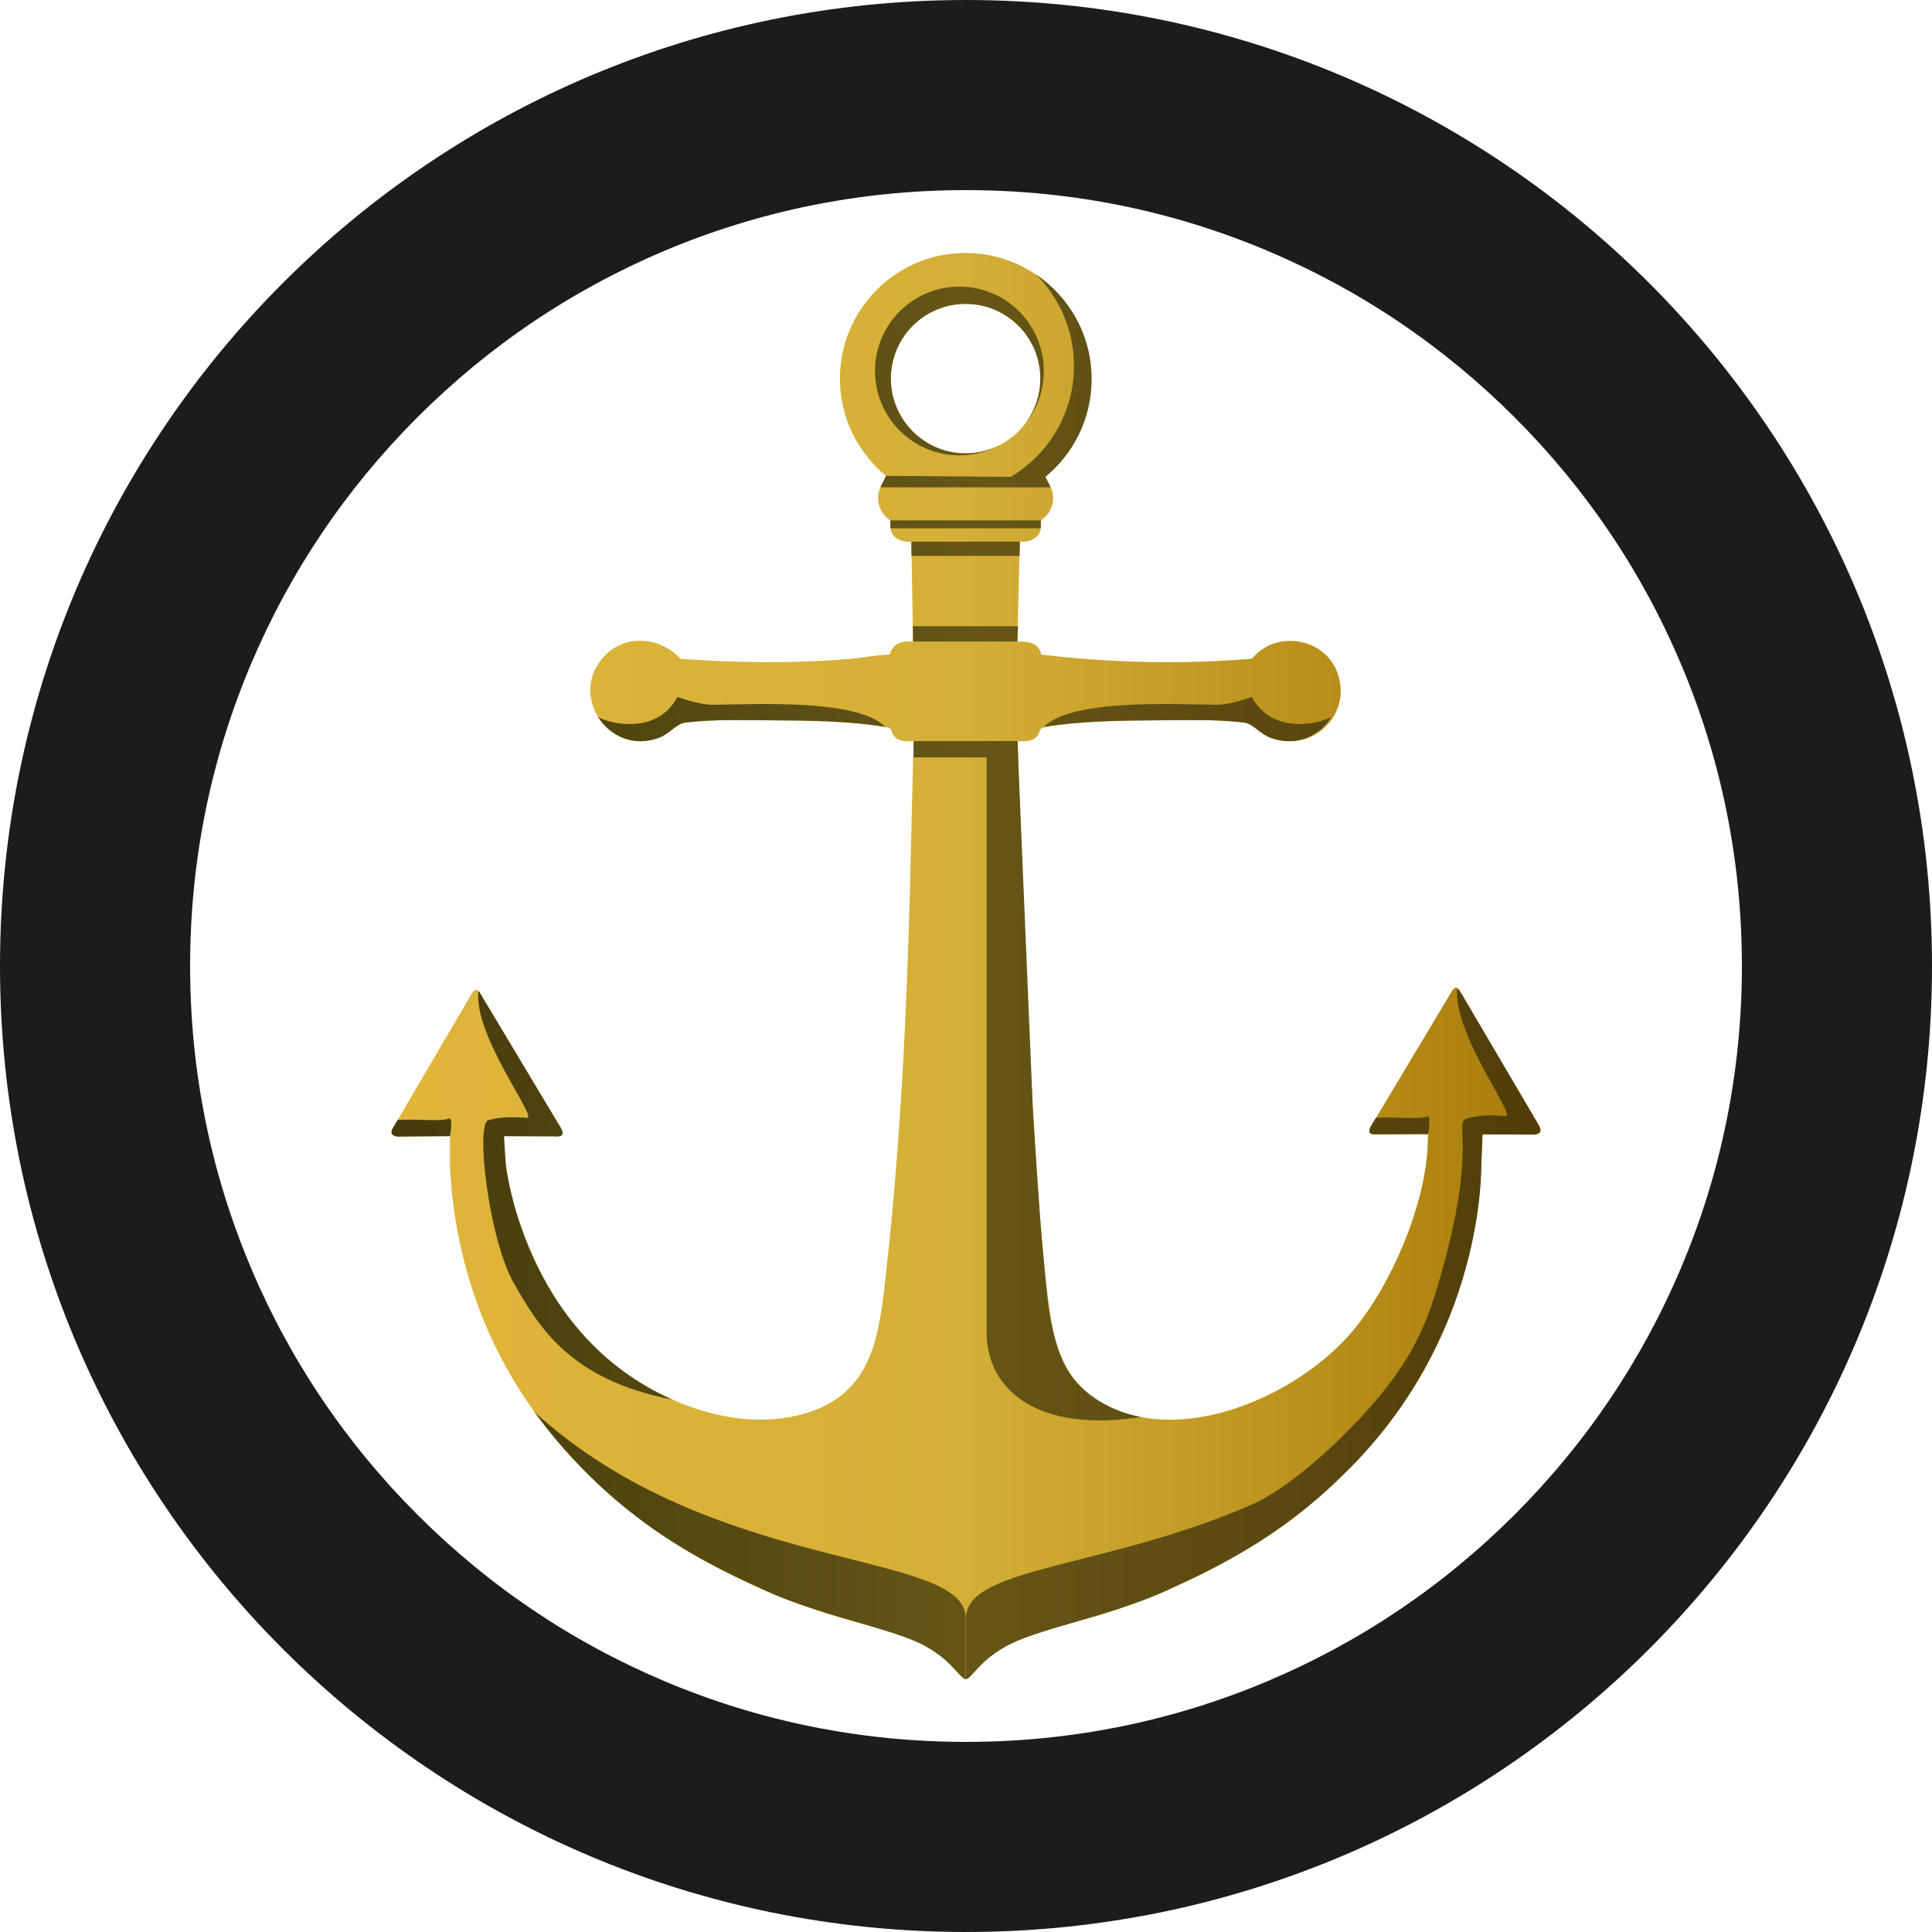
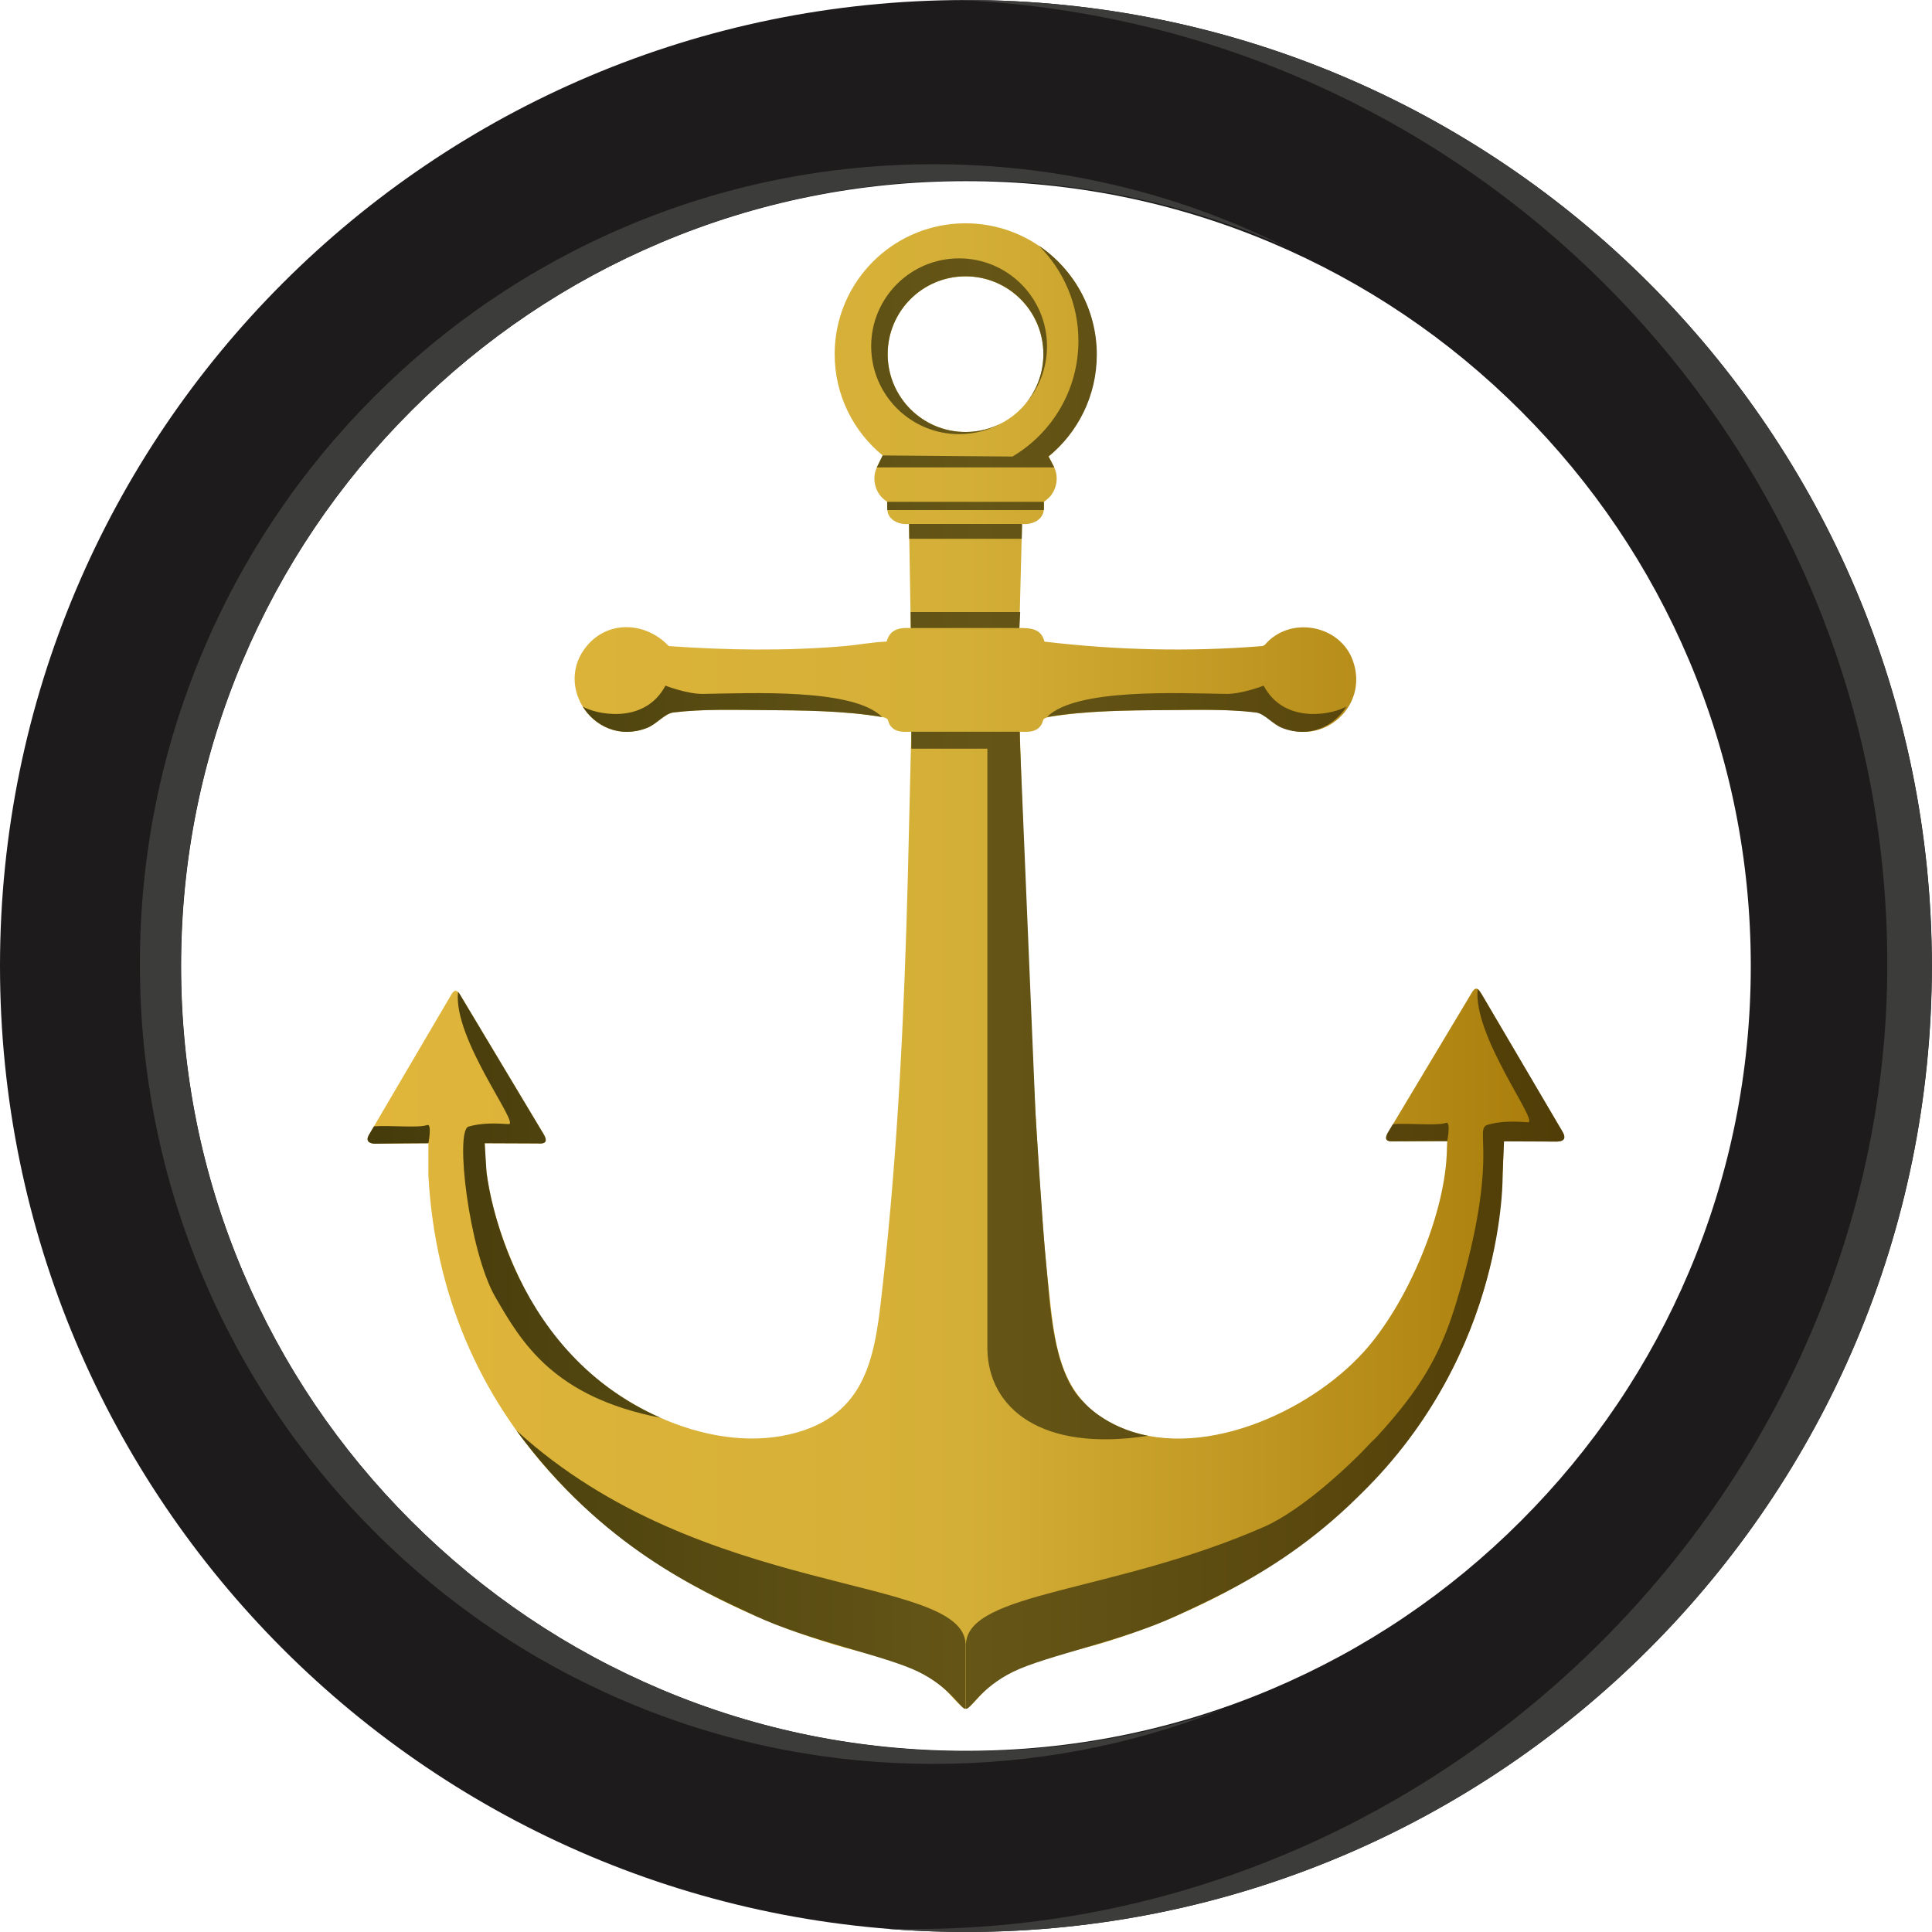
- <svg xmlns="http://www.w3.org/2000/svg" id="Ebene_2" data-name="Ebene 2" viewBox="0 0 1000 1000">
-   <rect width="1000" height="1000" fill="#ffffff" />
+ <svg xmlns="http://www.w3.org/2000/svg" id="Ebene_2" data-name="Ebene 2" viewBox="0 0 960 960.05">
+   <rect width="960" height="960.05" fill="#ffffff" />
  <defs>
    <style>
      .cls-1 {
+         fill: #1d1b1b;
+       }
+ 
+       .cls-2 {
        fill: url(#Unbenannter_Verlauf_3);
      }

-       .cls-2 {
-         fill: #1d1b1b;
-         stroke: #1d1b1b;
-         stroke-miterlimit: 10;
-         stroke-width: 20px;
+       .cls-3 {
+         fill: #3c3c3b;
      }

-       .cls-3 {
+       .cls-4 {
        fill: url(#Unbenannter_Verlauf_141);
      }
    </style>
-     <linearGradient id="Unbenannter_Verlauf_3" data-name="Unbenannter Verlauf 3" x1="202.66" y1="500.01" x2="797.33" y2="500.01" gradientUnits="userSpaceOnUse">
+     <linearGradient id="Unbenannter_Verlauf_3" data-name="Unbenannter Verlauf 3" x1="182.66" y1="480.03" x2="777.33" y2="480.03" gradientUnits="userSpaceOnUse">
      <stop offset="0" stop-color="#e0b53a" />
      <stop offset=".5" stop-color="#d4af37" />
      <stop offset="1" stop-color="#a97c0a" />
    </linearGradient>
-     <linearGradient id="Unbenannter_Verlauf_141" data-name="Unbenannter Verlauf 141" x1="202.64" y1="505.59" x2="797.35" y2="505.59" gradientUnits="userSpaceOnUse">
+     <linearGradient id="Unbenannter_Verlauf_141" data-name="Unbenannter Verlauf 141" x1="182.64" y1="485.62" x2="777.35" y2="485.62" gradientUnits="userSpaceOnUse">
      <stop offset="0" stop-color="#453b0b" />
      <stop offset=".51" stop-color="#655617" />
      <stop offset="1" stop-color="#513d07" />
    </linearGradient>
  </defs>
  <g id="logo_2.0">
-     <path id="rahmen_dunkel" class="cls-2" d="M500,88.4c55.6,0,109.5,10.87,160.19,32.31,49,20.73,93.03,50.42,130.86,88.24,37.83,37.83,67.51,81.85,88.24,130.86,21.44,50.69,32.31,104.59,32.31,160.19s-10.87,109.5-32.31,160.19c-20.73,49-50.42,93.03-88.24,130.86-37.83,37.83-81.85,67.51-130.86,88.24-50.69,21.44-104.59,32.31-160.19,32.31s-109.5-10.87-160.19-32.31c-49-20.73-93.03-50.42-130.86-88.24-37.83-37.83-67.51-81.85-88.24-130.86-21.44-50.69-32.31-104.59-32.31-160.19s10.87-109.5,32.31-160.19c20.73-49,50.42-93.03,88.24-130.86,37.83-37.83,81.85-67.51,130.86-88.24,50.69-21.44,104.59-32.31,160.19-32.31M500,10C229.38,10,10,229.38,10,500s219.38,490,490,490,490-219.38,490-490S770.62,10,500,10h0Z" />
-     <path id="anker" class="cls-1" d="M796.77,583.05l-40.97-69.8c-1.58-2.84-3.04-2.43-4.41-.04l-41.89,69.91c-1.29,2.54-1.04,4.21,2.59,4l27.06-.11s-.12,3.97-.25,6.75c-1.47,31.41-20.1,74.6-41.11,97.87-27.55,30.54-82.64,55.25-122.64,36.97-29.58-13.53-31.05-41.7-34.22-70.17-8.45-76.15-14.18-274.84-14.18-274.84,3.63.08,7.57.44,10.13-2.64,2.19-2.64.23-3.95,4.4-4.67,18.56-3.15,39.57-3.32,58.39-3.45,14.73-.1,30.5-.59,45.29,1.17,3.88.47,5.36,3.16,8.45,5.18,21.54,14,47.42-7.08,38.86-30.92-6.48-18.04-31.55-22.41-43.81-7.76l-1.17.53c-36.07,2.9-72.34,2.07-108.28-2.22-1.57-6.3-6.43-6.76-12.46-6.76l1.32-51.71c4.25.52,9.74-1.47,10.66-6.08.32-1.6.21-4.89.21-4.89,0,0,2.24-1.68,3.05-2.63,3.5-4.15,4.36-10.05,1.86-14.94-1-1.97-1.24-2.7-2.54-5.05,14.54-11.92,23.71-30.51,23.71-50.79,0-33.96-26.04-61.84-59.25-64.76-.04-.02-.08-.02-.13-.02-1.85-.16-3.74-.24-5.65-.24-2.2,0-4.37.11-6.52.33-32.86,3.26-58.51,30.99-58.51,64.69,0,20.29,9.28,38.41,23.84,50.34-1.32,2.98-1.67,3.55-2.67,5.5-2.49,4.89-1.63,10.79,1.87,14.94.79.95,3.04,2.63,3.04,2.63,0,0-.09,3.29.22,4.89.91,4.62,6.4,6.6,10.65,6.08l.88,51.71c-7.1-.34-10.49,1.45-12.02,6.75-7.01.24-13.94,1.64-20.91,2.24-29.08,2.49-58.3,2.05-87.35-.01-11-11.7-29.31-13.14-40.29-.56-17.66,20.2,3.63,51.2,29.37,41.28,4.94-1.91,8.85-7.2,13.25-7.74,14.6-1.77,30.19-1.26,44.72-1.17,19.07.12,40.17.26,58.96,3.45,4.18.71,2.22,2.03,4.41,4.67,2.55,3.08,6.5,2.72,10.12,2.64,0,0-1.14,49.15-1.72,71.74-1.75,67.47-4.94,135.79-12.46,203.1-3.57,31.9-6.24,62.9-42.42,73.3-41.56,11.96-91.69-12.68-118.1-44.39l-6.48-8.27c-16.35-24.16-29.35-58.24-30.57-84.26-.13-2.77-.24-6.75-.24-6.75l27.05.11c3.63.2,3.88-1.48,2.59-4l-41.89-69.91c-1.38-2.38-2.83-2.8-4.4.04l-40.98,69.8c-1.19,2.35-.57,3.9,2.83,4.2l26.83-.23-.02,2.64v13.29c6.51,119.97,91.12,199.64,200.98,233,17.85,5.42,39.37,8.62,54.03,20.86,3.8,3.18,6.68,7.5,10.52,10.48,1.21.95,1.61,1.04,2.82,0,3.85-2.96,6.7-7.32,10.52-10.49,15.6-12.93,39.78-16.32,58.82-22.3,103.59-32.53,186.64-110.03,195.59-223.06.6-7.6,1-22.84,1-22.84l-.02-2.64,26.83.23c3.4-.3,4.02-1.83,2.83-4.2ZM499.79,234.64c-21.37,0-38.68-17.31-38.68-38.68s17.31-38.67,38.68-38.67,38.68,17.31,38.68,38.67-17.32,38.68-38.68,38.68Z" />
-     <path id="schattierung" class="cls-3" d="M526.96,392.03l7.58,180.7s3.51,58.22,5.39,76.02,2.62,52.88,18.75,68.19c0,0,10.7,12.5,31.82,16.51-53.36,8.28-79.27-13.87-79.85-42.94v-298.49h16.31ZM460.85,269.37l.03,4.07h77.85l.02-4.07h-77.9ZM471.72,280.34l.09,7.36h55.92l.14-7.36h-56.16ZM523.47,850.71c16.4-8.04,54.29-15.25,81.33-27.91,27.03-12.65,75.65-33.77,118.44-92.01-6.02,5.5-12.44-4.33-22.21,6.24-9.77,10.57-33.85,33.3-52.94,41.67-74.88,32.82-147.05,32.18-148.09,58.22v32.14c2.14.75,7.07-10.32,23.47-18.36ZM739.15,587.01s2.02-10.24-.71-9.04c-4.22,1.53-18.93-.02-26.23.62l-2.41,3.97c-2.86,4.82.92,4.56,2.6,4.56,3.04-.09,26.76-.11,26.76-.11ZM754.31,511.48c-2.58,23.28,30.79,66.56,24.94,66.17s-13.09-.74-19.93,1.23,4.69,12.89-11.3,72.98c-12,45.07-21.24,62.63-78.21,116.35-.4,2.64,9.08,10.53,26.27-5.68,72.85-71,70.6-159.17,70.6-159.17l.7-16.21,26.1.11c4.58-.13,4.86-2.17,2.09-6.43l-38.92-66.14c-.56-.99-1.87-2.79-2.33-3.21ZM499.84,869.08v-32.14c-1.4-34.96-130.98-21.84-223.24-106.14,42.79,58.24,91.41,79.35,118.44,92.01,27.03,12.65,64.92,19.87,81.33,27.91s21.33,19.12,23.47,18.36ZM232.88,588.07s1.98-10.22-.75-9.01c-4.22,1.53-19.02-.01-26.32.63l-2.33,3.96c-2.67,4.24,1.73,4.65,2.63,4.65,3.04-.09,26.77-.23,26.77-.23ZM247.62,512.93c-2.58,23.28,30.96,66.03,25.12,65.64s-13.09-.74-19.93,1.23c-6.84,1.97.22,61.91,13.29,84.64,13.07,22.72,29.03,49.7,82.07,60.05-77.65-34.3-86.43-122.29-86.43-122.29l-.88-14.13,26.1.11c5.72.49,4.86-2.17,2.09-6.43l-39.72-66.29c-.56-.99-1.24-2.12-1.7-2.53ZM472.6,332.05h53.95l.41-7.93h-54.44l.08,7.93ZM472.85,392.03h54.11l-.21-8.43h-53.89v8.43ZM689.05,371.05c-6.07,9.85-18.35,15.91-31.85,10.7-4.94-1.91-8.85-7.2-13.25-7.74-14.6-1.77-30.19-1.26-44.72-1.17-19.07.12-40.17.26-58.96,3.45,14.16-14.44,65.69-11.83,88.96-11.49,7.84.12,18.7-4.1,18.7-4.1,10.66,20.01,35.53,13.89,41.12,10.35ZM350.67,360.7s10.85,4.22,18.7,4.1c23.26-.34,74.8-2.95,88.96,11.49-18.79-3.19-39.89-3.33-58.96-3.45-14.53-.09-30.12-.6-44.72,1.17-4.39.54-8.3,5.84-13.25,7.74-13.5,5.21-25.78-.85-31.85-10.7,5.59,3.54,30.46,9.66,41.12-10.35ZM541.12,246.99h-.3l-17.72-.15-64.5-.54-2.88,5.93h88.14l-2.75-5.24ZM536.23,142.07c12.14,12.09,19.66,28.82,19.66,47.3,0,24.46-13.15,45.85-32.77,57.46l17.72.15c14.76-11.98,24.19-30.26,24.19-50.76,0-22.54-11.42-42.41-28.79-54.16ZM529.64,220.57c5.52-6.69,8.84-15.26,8.84-24.61,0-21.36-17.32-38.67-38.69-38.67s-38.68,17.31-38.68,38.67,17.32,38.68,38.68,38.68c6.57,0,12.76-1.64,18.18-4.53-6.32,3.56-13.61,5.59-21.38,5.59-24.13,0-43.68-19.55-43.68-43.68s19.55-43.66,43.68-43.66,43.68,19.55,43.68,43.66c0,10.92-4,20.9-10.63,28.55Z" />
+     <g id="rahmen_dunkel">
+       <path class="cls-1" d="M480,90.02c52.69,0,103.75,10.3,151.78,30.61,46.43,19.64,88.15,47.77,123.99,83.62s63.98,77.56,83.62,123.99c20.31,48.02,30.61,99.09,30.61,151.78s-10.3,103.75-30.61,151.78c-19.64,46.43-47.77,88.15-83.62,123.99-35.85,35.85-77.56,63.98-123.99,83.62-48.02,20.31-99.09,30.61-151.78,30.61s-103.75-10.3-151.78-30.61c-46.43-19.64-88.15-47.77-123.99-83.62-35.85-35.85-63.98-77.56-83.62-123.99-20.31-48.02-30.61-99.09-30.61-151.78s10.3-103.75,30.61-151.78c19.64-46.43,47.77-88.15,83.62-123.99,35.85-35.85,77.56-63.98,123.99-83.62,48.02-20.31,99.09-30.61,151.78-30.61M480,.02C214.9.02,0,214.93,0,480.02s214.9,480,480,480,480-214.9,480-480S745.1.02,480,.02h0Z" />
+     </g>
+     <g id="rahmen_schattierung">
+       <path class="cls-3" d="M204.46,203.98c35.93-35.86,77.77-64,124.33-83.66,48.19-20.34,99.41-30.65,152.24-30.65s104.04,10.31,152.24,30.65c2.1.89,4.18,1.79,6.25,2.71-7.27-3.65-14.67-7.07-22.18-10.27-48.56-20.68-100.17-31.16-153.39-31.16s-104.82,10.48-153.39,31.16c-46.95,19.99-89.13,48.63-125.38,85.12-36.27,36.51-64.74,79.02-84.63,126.35-20.59,49.01-31.04,101.1-31.04,154.83s10.45,105.81,31.04,154.83c19.89,47.33,48.36,89.84,84.63,126.35,36.24,36.49,78.42,65.13,125.38,85.12,48.56,20.68,100.17,31.16,153.39,31.16,49.49,0,97.58-9.06,143.12-26.96-40.41,13.74-82.68,20.68-126.03,20.68-52.83,0-104.04-10.31-152.24-30.65-46.57-19.66-88.4-47.8-124.33-83.66-35.94-35.85-64.15-77.6-83.85-124.06-20.38-48.09-30.72-99.19-30.72-151.9s10.33-103.81,30.72-151.9c19.7-46.46,47.91-88.21,83.85-124.06ZM204.46,203.98c35.93-35.86,77.77-64,124.33-83.66,48.19-20.34,99.41-30.65,152.24-30.65s104.04,10.31,152.24,30.65c2.1.89,4.18,1.79,6.25,2.71-7.27-3.65-14.67-7.07-22.18-10.27-48.56-20.68-100.17-31.16-153.39-31.16s-104.82,10.48-153.39,31.16c-46.95,19.99-89.13,48.63-125.38,85.12-36.27,36.51-64.74,79.02-84.63,126.35-20.59,49.01-31.04,101.1-31.04,154.83s10.45,105.81,31.04,154.83c19.89,47.33,48.36,89.84,84.63,126.35,36.24,36.49,78.42,65.13,125.38,85.12,48.56,20.68,100.17,31.16,153.39,31.16,49.49,0,97.58-9.06,143.12-26.96-40.41,13.74-82.68,20.68-126.03,20.68-52.83,0-104.04-10.31-152.24-30.65-46.57-19.66-88.4-47.8-124.33-83.66-35.94-35.85-64.15-77.6-83.85-124.06-20.38-48.09-30.72-99.19-30.72-151.9s10.33-103.81,30.72-151.9c19.7-46.46,47.91-88.21,83.85-124.06Z" />
+       <path class="cls-3" d="M479.91,0c-1.11,0-2.23,0-3.34.02,256.72,11.59,461.26,221.62,461.26,479.02s-216.55,479.53-483.66,479.53c-5.1,0-10.18-.08-15.24-.25,13.5,1.15,27.17,1.73,40.98,1.73,265.11,0,480.02-214.91,480.02-480.02S745.02,0,479.91,0Z" />
+     </g>
+     <path id="anker" class="cls-2" d="M776.77,563.07l-40.97-69.8c-1.58-2.84-3.04-2.43-4.41-.04l-41.89,69.91c-1.29,2.54-1.04,4.21,2.59,4l27.06-.11s-.12,3.97-.25,6.75c-1.47,31.41-20.1,74.6-41.11,97.87-27.55,30.54-82.64,55.25-122.64,36.97-29.58-13.53-31.05-41.7-34.22-70.17-8.45-76.15-14.18-274.84-14.18-274.84,3.63.08,7.57.44,10.13-2.64,2.19-2.64.23-3.95,4.4-4.67,18.56-3.15,39.57-3.32,58.39-3.45,14.73-.1,30.5-.59,45.29,1.17,3.88.47,5.36,3.16,8.45,5.18,21.54,14,47.42-7.08,38.86-30.92-6.48-18.04-31.55-22.41-43.81-7.76l-1.17.53c-36.07,2.9-72.34,2.07-108.28-2.22-1.57-6.3-6.43-6.76-12.46-6.76l1.32-51.71c4.25.52,9.74-1.47,10.66-6.08.32-1.6.21-4.89.21-4.89,0,0,2.24-1.68,3.05-2.63,3.5-4.15,4.36-10.05,1.86-14.94-1-1.97-1.24-2.7-2.54-5.05,14.54-11.92,23.71-30.51,23.71-50.79,0-33.96-26.04-61.84-59.25-64.76-.04-.02-.08-.02-.13-.02-1.85-.16-3.74-.24-5.65-.24-2.2,0-4.37.11-6.52.33-32.86,3.26-58.51,30.99-58.51,64.69,0,20.29,9.28,38.41,23.84,50.34-1.32,2.98-1.67,3.55-2.67,5.5-2.49,4.89-1.63,10.79,1.87,14.94.79.95,3.04,2.63,3.04,2.63,0,0-.09,3.29.22,4.89.91,4.62,6.4,6.6,10.65,6.08l.88,51.71c-7.1-.34-10.49,1.45-12.02,6.75-7.01.24-13.94,1.64-20.91,2.24-29.08,2.49-58.3,2.05-87.35-.01-11-11.7-29.31-13.14-40.29-.56-17.66,20.2,3.63,51.2,29.37,41.28,4.94-1.91,8.85-7.2,13.25-7.74,14.6-1.77,30.19-1.26,44.72-1.17,19.07.12,40.17.26,58.96,3.45,4.18.71,2.22,2.03,4.41,4.67,2.55,3.08,6.5,2.72,10.12,2.64,0,0-1.14,49.15-1.72,71.74-1.75,67.47-4.94,135.79-12.46,203.1-3.57,31.9-6.24,62.9-42.42,73.3-41.56,11.96-91.69-12.68-118.1-44.39l-6.48-8.27c-16.35-24.16-29.35-58.24-30.57-84.26-.13-2.77-.24-6.75-.24-6.75l27.05.11c3.63.2,3.88-1.48,2.59-4l-41.89-69.91c-1.38-2.38-2.83-2.8-4.4.04l-40.98,69.8c-1.19,2.35-.57,3.9,2.83,4.2l26.83-.23-.02,2.64v13.29c6.51,119.97,91.12,199.64,200.98,233,17.85,5.42,39.37,8.62,54.03,20.86,3.8,3.18,6.68,7.5,10.52,10.48,1.21.95,1.61,1.04,2.82,0,3.85-2.96,6.7-7.32,10.52-10.49,15.6-12.93,39.78-16.32,58.82-22.3,103.59-32.53,186.64-110.03,195.59-223.06.6-7.6,1-22.84,1-22.84l-.02-2.64,26.83.23c3.4-.3,4.02-1.83,2.83-4.2ZM479.79,214.67c-21.37,0-38.68-17.31-38.68-38.68s17.31-38.67,38.68-38.67,38.68,17.31,38.68,38.67-17.32,38.68-38.68,38.68Z" />
+     <path id="anker_schattierung" class="cls-4" d="M506.96,372.05l7.58,180.7s3.51,58.22,5.39,76.02,2.62,52.88,18.75,68.19c0,0,10.7,12.5,31.82,16.51-53.36,8.28-79.27-13.87-79.85-42.94v-298.49h16.31ZM440.85,249.39l.03,4.07h77.85l.02-4.07h-77.9ZM451.72,260.37l.09,7.36h55.92l.14-7.36h-56.16ZM503.47,830.74c16.4-8.04,54.29-15.25,81.33-27.91,27.03-12.65,75.65-33.77,118.44-92.01-6.02,5.5-12.44-4.33-22.21,6.24-9.77,10.57-33.85,33.3-52.94,41.67-74.88,32.82-147.05,32.18-148.09,58.22v32.14c2.14.75,7.07-10.32,23.47-18.36ZM719.15,567.04s2.02-10.24-.71-9.04c-4.22,1.53-18.93-.02-26.23.62l-2.41,3.97c-2.86,4.82.92,4.56,2.6,4.56,3.04-.09,26.76-.11,26.76-.11ZM734.31,491.5c-2.58,23.28,30.79,66.56,24.94,66.17s-13.09-.74-19.93,1.23,4.69,12.89-11.3,72.98c-12,45.07-21.24,62.63-78.21,116.35-.4,2.64,9.08,10.53,26.27-5.68,72.85-71,70.6-159.17,70.6-159.17l.7-16.21,26.1.11c4.58-.13,4.86-2.17,2.09-6.43l-38.92-66.14c-.56-.99-1.87-2.79-2.33-3.21ZM479.84,849.1v-32.14c-1.4-34.96-130.98-21.84-223.24-106.14,42.79,58.24,91.41,79.35,118.44,92.01,27.03,12.65,64.92,19.87,81.33,27.91s21.33,19.12,23.47,18.36ZM212.88,568.1s1.98-10.22-.75-9.01c-4.22,1.53-19.02-.01-26.32.63l-2.33,3.96c-2.67,4.24,1.73,4.65,2.63,4.65,3.04-.09,26.77-.23,26.77-.23ZM227.62,492.95c-2.58,23.28,30.96,66.03,25.12,65.64s-13.09-.74-19.93,1.23c-6.84,1.97.22,61.91,13.29,84.64,13.07,22.72,29.03,49.7,82.07,60.05-77.65-34.3-86.43-122.29-86.43-122.29l-.88-14.13,26.1.11c5.72.49,4.86-2.17,2.09-6.43l-39.72-66.29c-.56-.99-1.24-2.12-1.7-2.53ZM452.6,312.07h53.95l.41-7.93h-54.44l.08,7.93ZM452.85,372.05h54.11l-.21-8.43h-53.89v8.43ZM669.05,351.07c-6.07,9.85-18.35,15.91-31.85,10.7-4.94-1.91-8.85-7.2-13.25-7.74-14.6-1.77-30.19-1.26-44.72-1.17-19.07.12-40.17.26-58.96,3.45,14.16-14.44,65.69-11.83,88.96-11.49,7.84.12,18.7-4.1,18.7-4.1,10.66,20.01,35.53,13.89,41.12,10.35ZM330.67,340.72s10.85,4.22,18.7,4.1c23.26-.34,74.8-2.95,88.96,11.49-18.79-3.19-39.89-3.33-58.96-3.45-14.53-.09-30.12-.6-44.72,1.17-4.39.54-8.3,5.84-13.25,7.74-13.5,5.21-25.78-.85-31.85-10.7,5.59,3.54,30.46,9.66,41.12-10.35ZM521.12,227.01h-.3l-17.72-.15-64.5-.54-2.88,5.93h88.14l-2.75-5.24ZM516.23,122.1c12.14,12.09,19.66,28.82,19.66,47.3,0,24.46-13.15,45.85-32.77,57.46l17.72.15c14.76-11.98,24.19-30.26,24.19-50.76,0-22.54-11.42-42.41-28.79-54.16ZM509.64,200.6c5.52-6.69,8.84-15.26,8.84-24.61,0-21.36-17.32-38.67-38.69-38.67s-38.68,17.31-38.68,38.67,17.32,38.68,38.68,38.68c6.57,0,12.76-1.64,18.18-4.53-6.32,3.56-13.61,5.59-21.38,5.59-24.13,0-43.68-19.55-43.68-43.68s19.55-43.66,43.68-43.66,43.68,19.55,43.68,43.66c0,10.92-4,20.9-10.63,28.55Z" />
  </g>
</svg>
